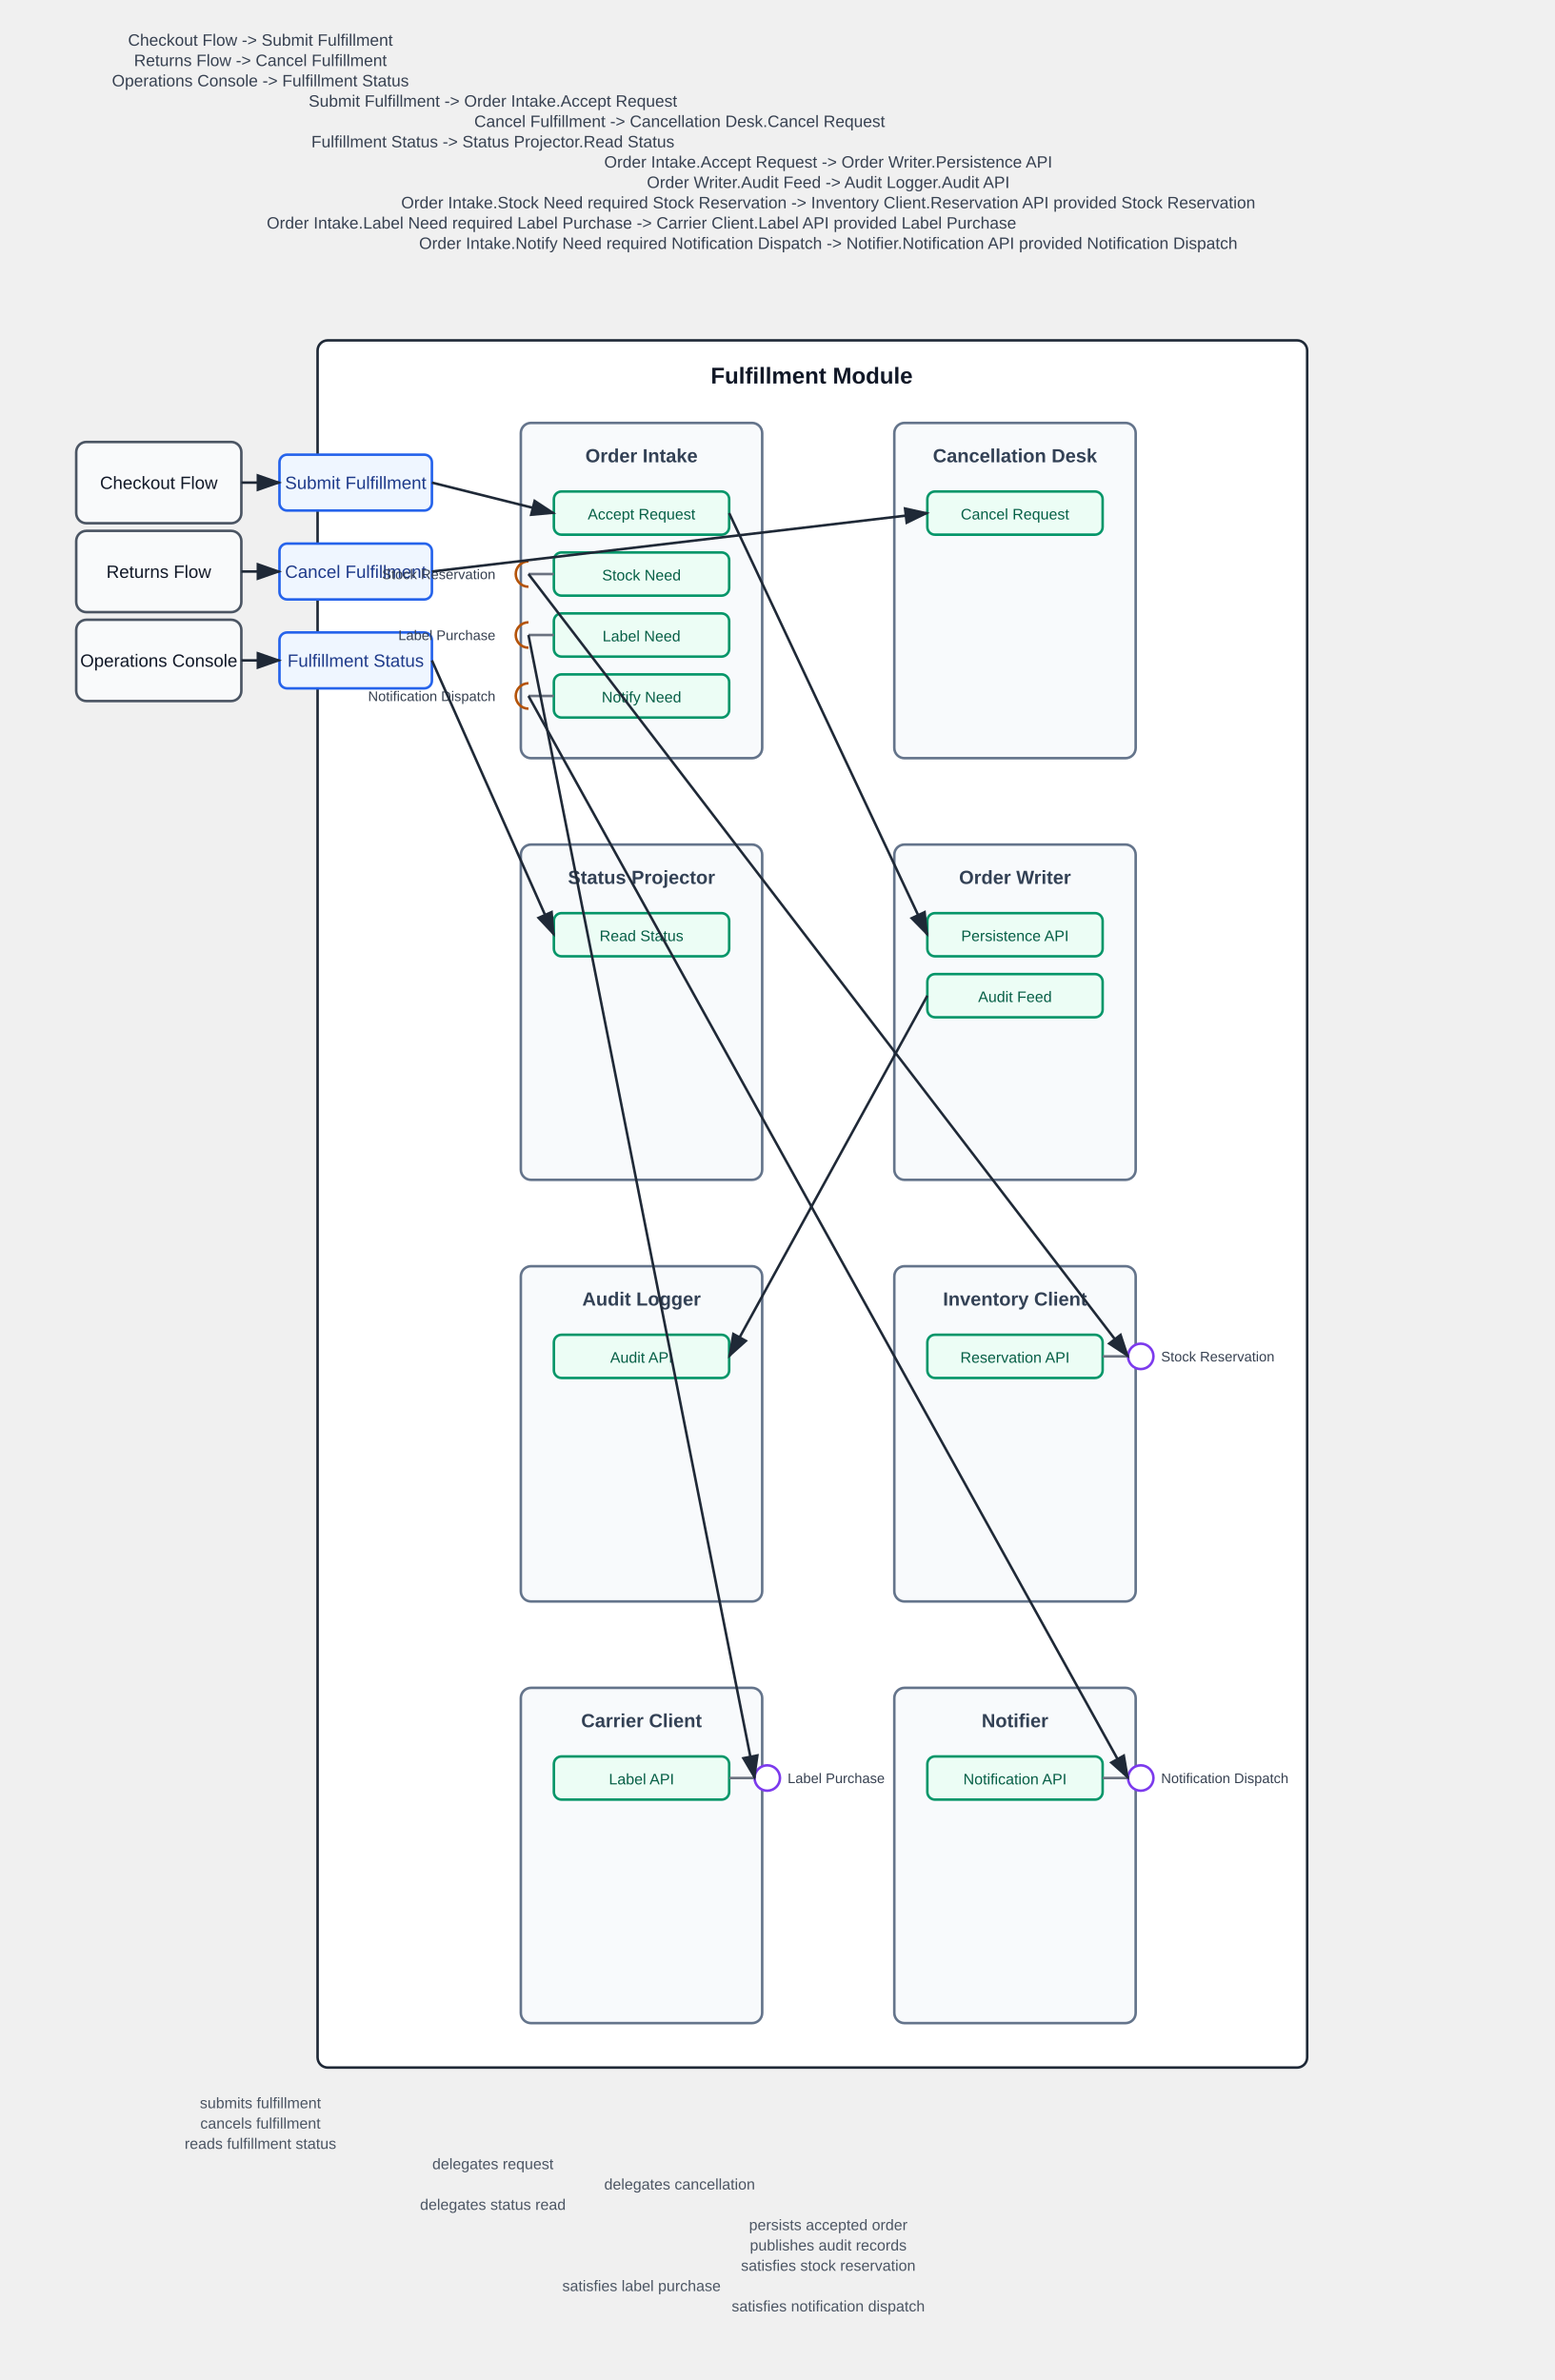
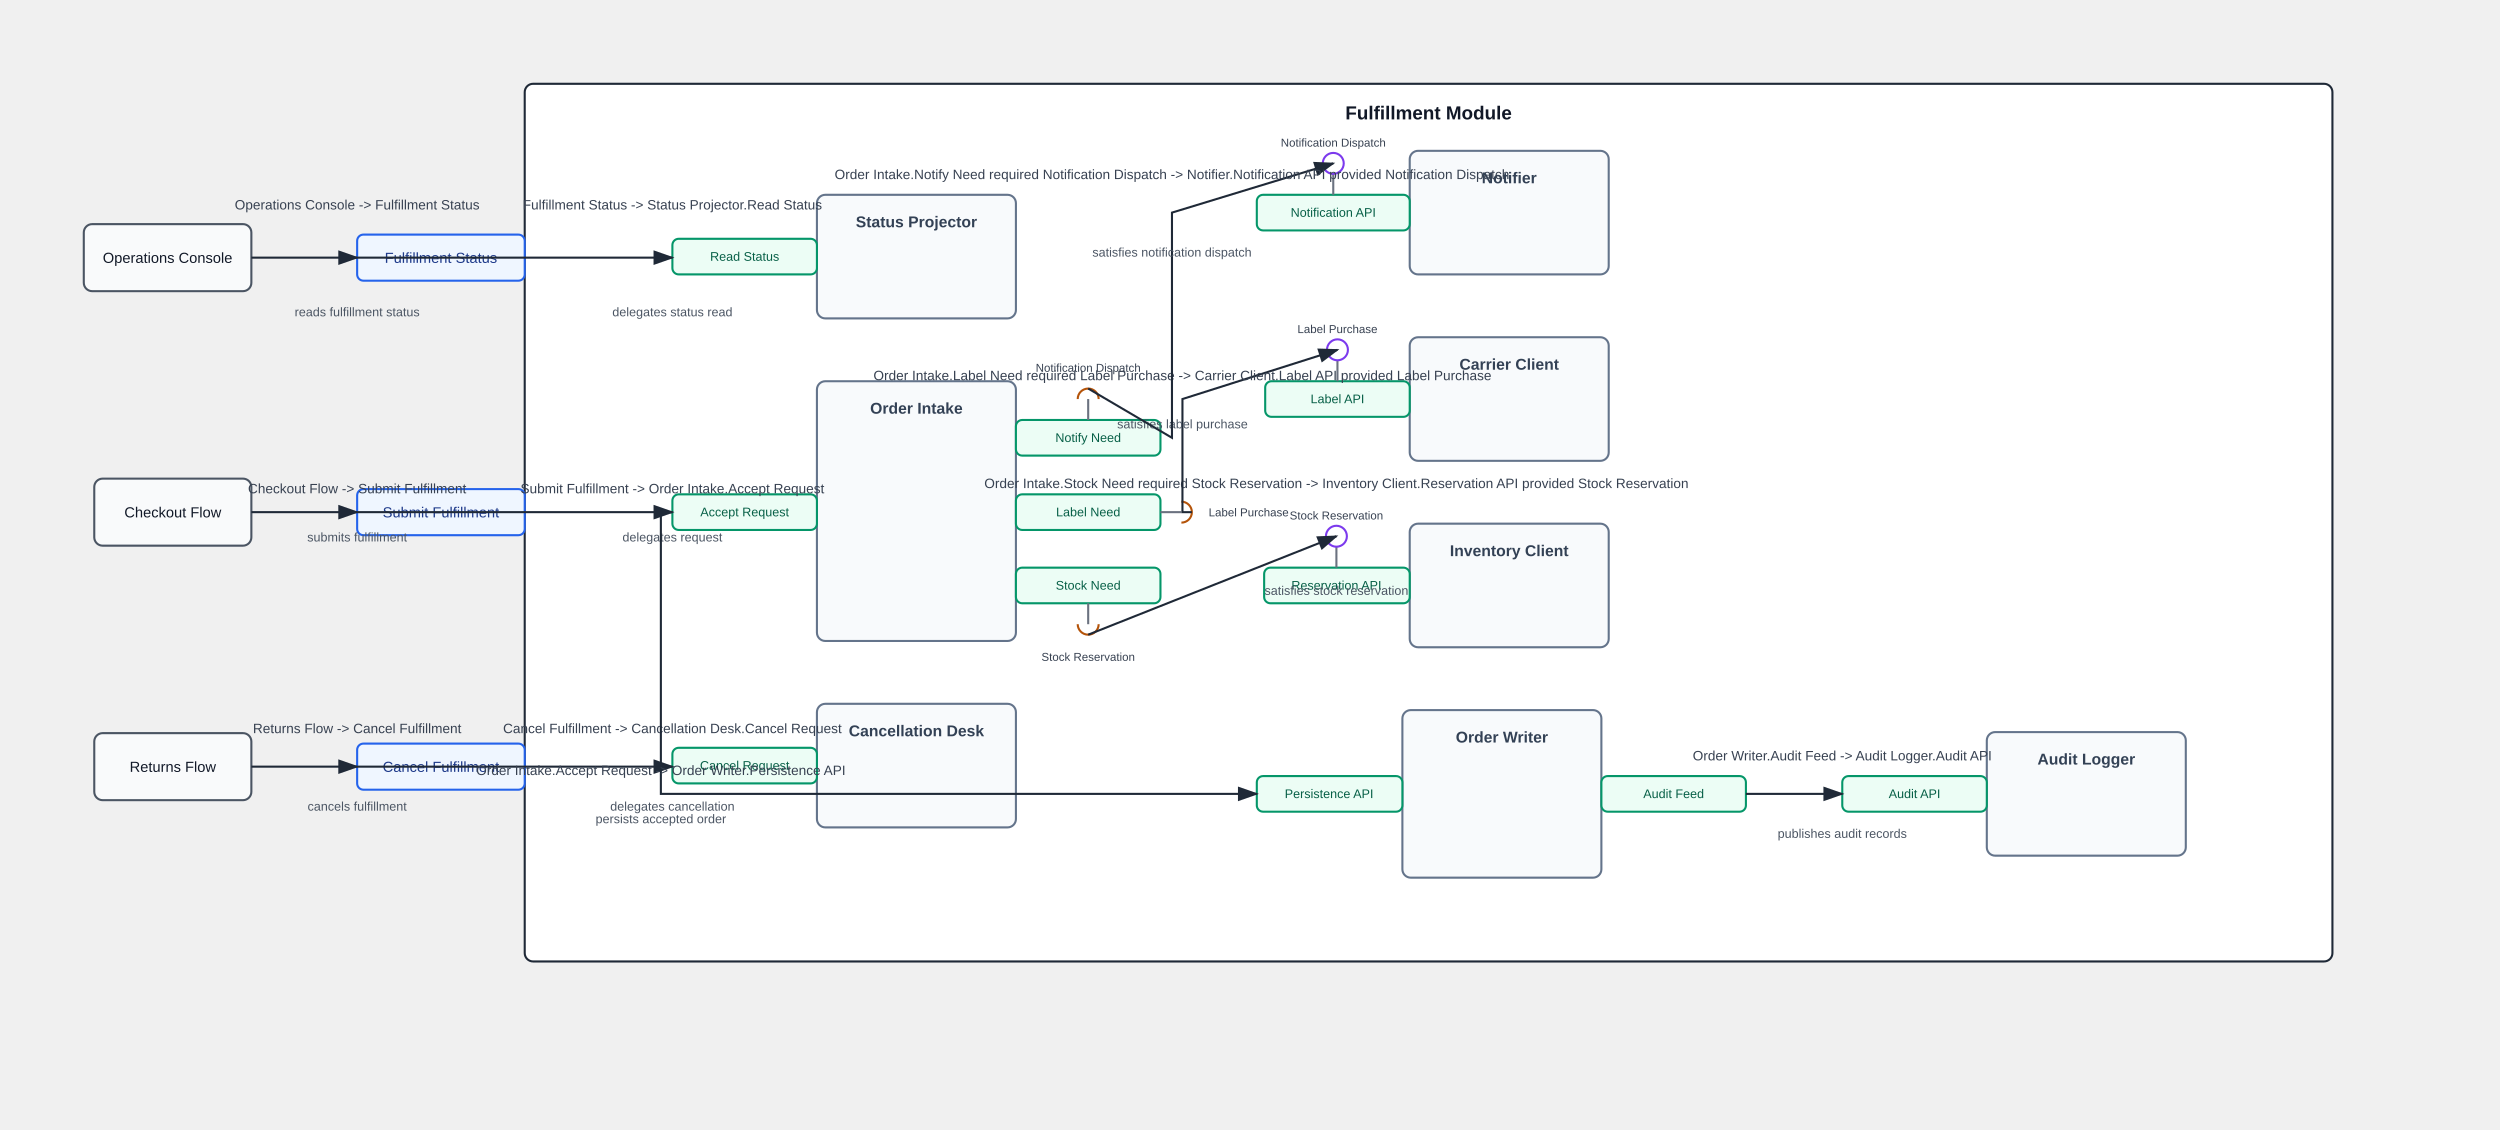
- <svg xmlns="http://www.w3.org/2000/svg" width="1224" height="1874" viewBox="0 0 1224 1874" role="img" aria-labelledby="title desc">
+ <svg xmlns="http://www.w3.org/2000/svg" width="2387" height="1078" viewBox="0 0 2387 1078" role="img" aria-labelledby="title desc">
  <defs>
    <marker id="arrowhead" markerWidth="10" markerHeight="7" refX="9" refY="3.5" orient="auto">
      <polygon points="0 0, 10 3.5, 0 7" fill="#1f2937" />
    </marker>
  </defs>
-   <rect x="250" y="268" width="779" height="1360" rx="8" fill="#ffffff" stroke="#1f2937" stroke-width="2" />
-   <text x="639" y="302" text-anchor="middle" font-family="Arial, sans-serif" font-size="18" font-weight="700" fill="#111827">Fulfillment Module</text>
-   <rect x="220" y="358" width="120" height="44" rx="6" fill="#eff6ff" stroke="#2563eb" stroke-width="2" />
-   <text x="280" y="385" text-anchor="middle" font-family="Arial, sans-serif" font-size="14" fill="#1e3a8a">Submit Fulfillment</text>
-   <rect x="220" y="428" width="120" height="44" rx="6" fill="#eff6ff" stroke="#2563eb" stroke-width="2" />
-   <text x="280" y="455" text-anchor="middle" font-family="Arial, sans-serif" font-size="14" fill="#1e3a8a">Cancel Fulfillment</text>
-   <rect x="220" y="498" width="120" height="44" rx="6" fill="#eff6ff" stroke="#2563eb" stroke-width="2" />
-   <text x="280" y="525" text-anchor="middle" font-family="Arial, sans-serif" font-size="14" fill="#1e3a8a">Fulfillment Status</text>
-   <rect x="410" y="333" width="190" height="264" rx="8" fill="#f8fafc" stroke="#64748b" stroke-width="2" />
-   <text x="505" y="364" text-anchor="middle" font-family="Arial, sans-serif" font-size="15" font-weight="700" fill="#334155">Order Intake</text>
-   <rect x="436" y="387" width="138" height="34" rx="6" fill="#ecfdf5" stroke="#059669" stroke-width="2" />
-   <text x="505" y="409" text-anchor="middle" font-family="Arial, sans-serif" font-size="12" fill="#065f46">Accept Request</text>
-   <rect x="436" y="435" width="138" height="34" rx="6" fill="#ecfdf5" stroke="#059669" stroke-width="2" />
-   <text x="505" y="457" text-anchor="middle" font-family="Arial, sans-serif" font-size="12" fill="#065f46">Stock Need</text>
-   <line x1="436" y1="452" x2="416" y2="452" stroke="#6b7280" stroke-width="2" />
-   <path data-interface-role="required" data-owner="order_intake" data-port="stock_need" data-interface="stock_reservation" d="M 416 442 A 10 10 0 0 0 416 462" fill="none" stroke="#b45309" stroke-width="2" />
-   <text x="390" y="456" text-anchor="end" font-family="Arial, sans-serif" font-size="11" fill="#374151">Stock Reservation</text>
-   <rect x="436" y="483" width="138" height="34" rx="6" fill="#ecfdf5" stroke="#059669" stroke-width="2" />
-   <text x="505" y="505" text-anchor="middle" font-family="Arial, sans-serif" font-size="12" fill="#065f46">Label Need</text>
-   <line x1="436" y1="500" x2="416" y2="500" stroke="#6b7280" stroke-width="2" />
-   <path data-interface-role="required" data-owner="order_intake" data-port="label_need" data-interface="label_purchase" d="M 416 490 A 10 10 0 0 0 416 510" fill="none" stroke="#b45309" stroke-width="2" />
-   <text x="390" y="504" text-anchor="end" font-family="Arial, sans-serif" font-size="11" fill="#374151">Label Purchase</text>
-   <rect x="436" y="531" width="138" height="34" rx="6" fill="#ecfdf5" stroke="#059669" stroke-width="2" />
-   <text x="505" y="553" text-anchor="middle" font-family="Arial, sans-serif" font-size="12" fill="#065f46">Notify Need</text>
-   <line x1="436" y1="548" x2="416" y2="548" stroke="#6b7280" stroke-width="2" />
-   <path data-interface-role="required" data-owner="order_intake" data-port="notify_need" data-interface="notification_dispatch" d="M 416 538 A 10 10 0 0 0 416 558" fill="none" stroke="#b45309" stroke-width="2" />
-   <text x="390" y="552" text-anchor="end" font-family="Arial, sans-serif" font-size="11" fill="#374151">Notification Dispatch</text>
-   <rect x="704" y="333" width="190" height="264" rx="8" fill="#f8fafc" stroke="#64748b" stroke-width="2" />
-   <text x="799" y="364" text-anchor="middle" font-family="Arial, sans-serif" font-size="15" font-weight="700" fill="#334155">Cancellation Desk</text>
-   <rect x="730" y="387" width="138" height="34" rx="6" fill="#ecfdf5" stroke="#059669" stroke-width="2" />
-   <text x="799" y="409" text-anchor="middle" font-family="Arial, sans-serif" font-size="12" fill="#065f46">Cancel Request</text>
-   <rect x="410" y="665" width="190" height="264" rx="8" fill="#f8fafc" stroke="#64748b" stroke-width="2" />
-   <text x="505" y="696" text-anchor="middle" font-family="Arial, sans-serif" font-size="15" font-weight="700" fill="#334155">Status Projector</text>
-   <rect x="436" y="719" width="138" height="34" rx="6" fill="#ecfdf5" stroke="#059669" stroke-width="2" />
-   <text x="505" y="741" text-anchor="middle" font-family="Arial, sans-serif" font-size="12" fill="#065f46">Read Status</text>
-   <rect x="704" y="665" width="190" height="264" rx="8" fill="#f8fafc" stroke="#64748b" stroke-width="2" />
-   <text x="799" y="696" text-anchor="middle" font-family="Arial, sans-serif" font-size="15" font-weight="700" fill="#334155">Order Writer</text>
-   <rect x="730" y="719" width="138" height="34" rx="6" fill="#ecfdf5" stroke="#059669" stroke-width="2" />
-   <text x="799" y="741" text-anchor="middle" font-family="Arial, sans-serif" font-size="12" fill="#065f46">Persistence API</text>
-   <rect x="730" y="767" width="138" height="34" rx="6" fill="#ecfdf5" stroke="#059669" stroke-width="2" />
-   <text x="799" y="789" text-anchor="middle" font-family="Arial, sans-serif" font-size="12" fill="#065f46">Audit Feed</text>
-   <rect x="410" y="997" width="190" height="264" rx="8" fill="#f8fafc" stroke="#64748b" stroke-width="2" />
-   <text x="505" y="1028" text-anchor="middle" font-family="Arial, sans-serif" font-size="15" font-weight="700" fill="#334155">Audit Logger</text>
-   <rect x="436" y="1051" width="138" height="34" rx="6" fill="#ecfdf5" stroke="#059669" stroke-width="2" />
-   <text x="505" y="1073" text-anchor="middle" font-family="Arial, sans-serif" font-size="12" fill="#065f46">Audit API</text>
-   <rect x="704" y="997" width="190" height="264" rx="8" fill="#f8fafc" stroke="#64748b" stroke-width="2" />
-   <text x="799" y="1028" text-anchor="middle" font-family="Arial, sans-serif" font-size="15" font-weight="700" fill="#334155">Inventory Client</text>
-   <rect x="730" y="1051" width="138" height="34" rx="6" fill="#ecfdf5" stroke="#059669" stroke-width="2" />
-   <text x="799" y="1073" text-anchor="middle" font-family="Arial, sans-serif" font-size="12" fill="#065f46">Reservation API</text>
-   <line x1="868" y1="1068" x2="888" y2="1068" stroke="#6b7280" stroke-width="2" />
-   <circle data-interface-role="provided" data-owner="inventory_client" data-port="reservation_api" data-interface="stock_reservation" cx="898" cy="1068" r="10" fill="#ffffff" stroke="#7c3aed" stroke-width="2" />
-   <text x="914" y="1072" text-anchor="start" font-family="Arial, sans-serif" font-size="11" fill="#374151">Stock Reservation</text>
-   <rect x="410" y="1329" width="190" height="264" rx="8" fill="#f8fafc" stroke="#64748b" stroke-width="2" />
-   <text x="505" y="1360" text-anchor="middle" font-family="Arial, sans-serif" font-size="15" font-weight="700" fill="#334155">Carrier Client</text>
-   <rect x="436" y="1383" width="138" height="34" rx="6" fill="#ecfdf5" stroke="#059669" stroke-width="2" />
-   <text x="505" y="1405" text-anchor="middle" font-family="Arial, sans-serif" font-size="12" fill="#065f46">Label API</text>
-   <line x1="574" y1="1400" x2="594" y2="1400" stroke="#6b7280" stroke-width="2" />
-   <circle data-interface-role="provided" data-owner="carrier_client" data-port="label_api" data-interface="label_purchase" cx="604" cy="1400" r="10" fill="#ffffff" stroke="#7c3aed" stroke-width="2" />
-   <text x="620" y="1404" text-anchor="start" font-family="Arial, sans-serif" font-size="11" fill="#374151">Label Purchase</text>
-   <rect x="704" y="1329" width="190" height="264" rx="8" fill="#f8fafc" stroke="#64748b" stroke-width="2" />
-   <text x="799" y="1360" text-anchor="middle" font-family="Arial, sans-serif" font-size="15" font-weight="700" fill="#334155">Notifier</text>
-   <rect x="730" y="1383" width="138" height="34" rx="6" fill="#ecfdf5" stroke="#059669" stroke-width="2" />
-   <text x="799" y="1405" text-anchor="middle" font-family="Arial, sans-serif" font-size="12" fill="#065f46">Notification API</text>
-   <line x1="868" y1="1400" x2="888" y2="1400" stroke="#6b7280" stroke-width="2" />
-   <circle data-interface-role="provided" data-owner="notifier" data-port="notification_api" data-interface="notification_dispatch" cx="898" cy="1400" r="10" fill="#ffffff" stroke="#7c3aed" stroke-width="2" />
-   <text x="914" y="1404" text-anchor="start" font-family="Arial, sans-serif" font-size="11" fill="#374151">Notification Dispatch</text>
-   <rect x="60" y="348" width="130" height="64" rx="8" fill="#f9fafb" stroke="#4b5563" stroke-width="2" />
-   <text x="125" y="385" text-anchor="middle" font-family="Arial, sans-serif" font-size="14" fill="#111827">Checkout Flow</text>
-   <rect x="60" y="418" width="130" height="64" rx="8" fill="#f9fafb" stroke="#4b5563" stroke-width="2" />
-   <text x="125" y="455" text-anchor="middle" font-family="Arial, sans-serif" font-size="14" fill="#111827">Returns Flow</text>
-   <rect x="60" y="488" width="130" height="64" rx="8" fill="#f9fafb" stroke="#4b5563" stroke-width="2" />
-   <text x="125" y="525" text-anchor="middle" font-family="Arial, sans-serif" font-size="14" fill="#111827">Operations Console</text>
-   <line x1="190" y1="380" x2="220" y2="380" stroke="#1f2937" stroke-width="2" marker-end="url(#arrowhead)" />
-   <text x="205" y="36" text-anchor="middle" font-family="Arial, sans-serif" font-size="13" fill="#374151">Checkout Flow -&gt; Submit Fulfillment</text>
-   <text x="205" y="1660" text-anchor="middle" font-family="Arial, sans-serif" font-size="12" fill="#4b5563">submits fulfillment</text>
-   <line x1="190" y1="450" x2="220" y2="450" stroke="#1f2937" stroke-width="2" marker-end="url(#arrowhead)" />
-   <text x="205" y="52" text-anchor="middle" font-family="Arial, sans-serif" font-size="13" fill="#374151">Returns Flow -&gt; Cancel Fulfillment</text>
-   <text x="205" y="1676" text-anchor="middle" font-family="Arial, sans-serif" font-size="12" fill="#4b5563">cancels fulfillment</text>
-   <line x1="190" y1="520" x2="220" y2="520" stroke="#1f2937" stroke-width="2" marker-end="url(#arrowhead)" />
-   <text x="205" y="68" text-anchor="middle" font-family="Arial, sans-serif" font-size="13" fill="#374151">Operations Console -&gt; Fulfillment Status</text>
-   <text x="205" y="1692" text-anchor="middle" font-family="Arial, sans-serif" font-size="12" fill="#4b5563">reads fulfillment status</text>
-   <line x1="340" y1="380" x2="436" y2="404" stroke="#1f2937" stroke-width="2" marker-end="url(#arrowhead)" />
-   <text x="388" y="84" text-anchor="middle" font-family="Arial, sans-serif" font-size="13" fill="#374151">Submit Fulfillment -&gt; Order Intake.Accept Request</text>
-   <text x="388" y="1708" text-anchor="middle" font-family="Arial, sans-serif" font-size="12" fill="#4b5563">delegates request</text>
-   <line x1="340" y1="450" x2="730" y2="404" stroke="#1f2937" stroke-width="2" marker-end="url(#arrowhead)" />
-   <text x="535" y="100" text-anchor="middle" font-family="Arial, sans-serif" font-size="13" fill="#374151">Cancel Fulfillment -&gt; Cancellation Desk.Cancel Request</text>
-   <text x="535" y="1724" text-anchor="middle" font-family="Arial, sans-serif" font-size="12" fill="#4b5563">delegates cancellation</text>
-   <line x1="340" y1="520" x2="436" y2="736" stroke="#1f2937" stroke-width="2" marker-end="url(#arrowhead)" />
-   <text x="388" y="116" text-anchor="middle" font-family="Arial, sans-serif" font-size="13" fill="#374151">Fulfillment Status -&gt; Status Projector.Read Status</text>
-   <text x="388" y="1740" text-anchor="middle" font-family="Arial, sans-serif" font-size="12" fill="#4b5563">delegates status read</text>
-   <line x1="574" y1="404" x2="730" y2="736" stroke="#1f2937" stroke-width="2" marker-end="url(#arrowhead)" />
-   <text x="652" y="132" text-anchor="middle" font-family="Arial, sans-serif" font-size="13" fill="#374151">Order Intake.Accept Request -&gt; Order Writer.Persistence API</text>
-   <text x="652" y="1756" text-anchor="middle" font-family="Arial, sans-serif" font-size="12" fill="#4b5563">persists accepted order</text>
-   <line x1="730" y1="784" x2="574" y2="1068" stroke="#1f2937" stroke-width="2" marker-end="url(#arrowhead)" />
-   <text x="652" y="148" text-anchor="middle" font-family="Arial, sans-serif" font-size="13" fill="#374151">Order Writer.Audit Feed -&gt; Audit Logger.Audit API</text>
-   <text x="652" y="1772" text-anchor="middle" font-family="Arial, sans-serif" font-size="12" fill="#4b5563">publishes audit records</text>
-   <line x1="416" y1="452" x2="888" y2="1068" stroke="#1f2937" stroke-width="2" marker-end="url(#arrowhead)" />
-   <text x="652" y="164" text-anchor="middle" font-family="Arial, sans-serif" font-size="13" fill="#374151">Order Intake.Stock Need required Stock Reservation -&gt; Inventory Client.Reservation API provided Stock Reservation</text>
-   <text x="652" y="1788" text-anchor="middle" font-family="Arial, sans-serif" font-size="12" fill="#4b5563">satisfies stock reservation</text>
-   <line x1="416" y1="500" x2="594" y2="1400" stroke="#1f2937" stroke-width="2" marker-end="url(#arrowhead)" />
-   <text x="505" y="180" text-anchor="middle" font-family="Arial, sans-serif" font-size="13" fill="#374151">Order Intake.Label Need required Label Purchase -&gt; Carrier Client.Label API provided Label Purchase</text>
-   <text x="505" y="1804" text-anchor="middle" font-family="Arial, sans-serif" font-size="12" fill="#4b5563">satisfies label purchase</text>
-   <line x1="416" y1="548" x2="888" y2="1400" stroke="#1f2937" stroke-width="2" marker-end="url(#arrowhead)" />
-   <text x="652" y="196" text-anchor="middle" font-family="Arial, sans-serif" font-size="13" fill="#374151">Order Intake.Notify Need required Notification Dispatch -&gt; Notifier.Notification API provided Notification Dispatch</text>
-   <text x="652" y="1820" text-anchor="middle" font-family="Arial, sans-serif" font-size="12" fill="#4b5563">satisfies notification dispatch</text>
+   <rect data-node-kind="component" data-node-key="component:fulfillment_module" data-node-parent="root" x="501" y="80" width="1726" height="838" rx="8" fill="#ffffff" stroke="#1f2937" stroke-width="2" />
+   <text data-label-for="component:fulfillment_module" x="1364" y="114" text-anchor="middle" font-family="Arial, sans-serif" font-size="18" font-weight="700" fill="#111827">Fulfillment Module</text>
+   <rect data-node-kind="component_port" data-node-key="component_port:submit_fulfillment" data-node-parent="component:fulfillment_module" x="341" y="467" width="160" height="44" rx="6" fill="#eff6ff" stroke="#2563eb" stroke-width="2" />
+   <text data-label-for="component_port:submit_fulfillment" x="421" y="494" text-anchor="middle" font-family="Arial, sans-serif" font-size="14" fill="#1e3a8a">Submit Fulfillment</text>
+   <rect data-node-kind="component_port" data-node-key="component_port:cancel_fulfillment" data-node-parent="component:fulfillment_module" x="341" y="710" width="160" height="44" rx="6" fill="#eff6ff" stroke="#2563eb" stroke-width="2" />
+   <text data-label-for="component_port:cancel_fulfillment" x="421" y="737" text-anchor="middle" font-family="Arial, sans-serif" font-size="14" fill="#1e3a8a">Cancel Fulfillment</text>
+   <rect data-node-kind="component_port" data-node-key="component_port:fulfillment_status" data-node-parent="component:fulfillment_module" x="341" y="224" width="160" height="44" rx="6" fill="#eff6ff" stroke="#2563eb" stroke-width="2" />
+   <text data-label-for="component_port:fulfillment_status" x="421" y="251" text-anchor="middle" font-family="Arial, sans-serif" font-size="14" fill="#1e3a8a">Fulfillment Status</text>
+   <rect data-node-kind="part" data-node-key="part:order_intake" data-node-parent="component:fulfillment_module" x="780" y="364" width="190" height="248" rx="8" fill="#f8fafc" stroke="#64748b" stroke-width="2" />
+   <text data-label-for="part:order_intake" x="875" y="395" text-anchor="middle" font-family="Arial, sans-serif" font-size="15" font-weight="700" fill="#334155">Order Intake</text>
+   <rect data-node-kind="part_port" data-node-key="part_port:order_intake.accept_request" data-node-parent="part:order_intake" x="642" y="472" width="138" height="34" rx="6" fill="#ecfdf5" stroke="#059669" stroke-width="2" />
+   <text data-label-for="part_port:order_intake.accept_request" x="711" y="493" text-anchor="middle" font-family="Arial, sans-serif" font-size="12" fill="#065f46">Accept Request</text>
+   <rect data-node-kind="part_port" data-node-key="part_port:order_intake.stock_need" data-node-parent="part:order_intake" x="970" y="542" width="138" height="34" rx="6" fill="#ecfdf5" stroke="#059669" stroke-width="2" />
+   <text data-label-for="part_port:order_intake.stock_need" x="1039" y="563" text-anchor="middle" font-family="Arial, sans-serif" font-size="12" fill="#065f46">Stock Need</text>
+   <line x1="1039" y1="576" x2="1039" y2="596" stroke="#6b7280" stroke-width="2" />
+   <path data-interface-role="required" data-owner="order_intake" data-port="stock_need" data-interface="stock_reservation" data-symbol-cx="1039" data-symbol-cy="606" d="M 1029 596 A 10 10 0 0 0 1049 596" fill="none" stroke="#b45309" stroke-width="2" />
+   <text x="1039" y="631" text-anchor="middle" font-family="Arial, sans-serif" font-size="11" fill="#374151">Stock Reservation</text>
+   <rect data-node-kind="part_port" data-node-key="part_port:order_intake.label_need" data-node-parent="part:order_intake" x="970" y="472" width="138" height="34" rx="6" fill="#ecfdf5" stroke="#059669" stroke-width="2" />
+   <text data-label-for="part_port:order_intake.label_need" x="1039" y="493" text-anchor="middle" font-family="Arial, sans-serif" font-size="12" fill="#065f46">Label Need</text>
+   <line x1="1108" y1="489" x2="1128" y2="489" stroke="#6b7280" stroke-width="2" />
+   <path data-interface-role="required" data-owner="order_intake" data-port="label_need" data-interface="label_purchase" data-symbol-cx="1138" data-symbol-cy="489" d="M 1128 479 A 10 10 0 0 1 1128 499" fill="none" stroke="#b45309" stroke-width="2" />
+   <text x="1154" y="493" text-anchor="start" font-family="Arial, sans-serif" font-size="11" fill="#374151">Label Purchase</text>
+   <rect data-node-kind="part_port" data-node-key="part_port:order_intake.notify_need" data-node-parent="part:order_intake" x="970" y="401" width="138" height="34" rx="6" fill="#ecfdf5" stroke="#059669" stroke-width="2" />
+   <text data-label-for="part_port:order_intake.notify_need" x="1039" y="422" text-anchor="middle" font-family="Arial, sans-serif" font-size="12" fill="#065f46">Notify Need</text>
+   <line x1="1039" y1="401" x2="1039" y2="381" stroke="#6b7280" stroke-width="2" />
+   <path data-interface-role="required" data-owner="order_intake" data-port="notify_need" data-interface="notification_dispatch" data-symbol-cx="1039" data-symbol-cy="371" d="M 1029 381 A 10 10 0 0 1 1049 381" fill="none" stroke="#b45309" stroke-width="2" />
+   <text x="1039" y="355" text-anchor="middle" font-family="Arial, sans-serif" font-size="11" fill="#374151">Notification Dispatch</text>
+   <rect data-node-kind="part" data-node-key="part:cancellation_desk" data-node-parent="component:fulfillment_module" x="780" y="672" width="190" height="118" rx="8" fill="#f8fafc" stroke="#64748b" stroke-width="2" />
+   <text data-label-for="part:cancellation_desk" x="875" y="703" text-anchor="middle" font-family="Arial, sans-serif" font-size="15" font-weight="700" fill="#334155">Cancellation Desk</text>
+   <rect data-node-kind="part_port" data-node-key="part_port:cancellation_desk.cancel_request" data-node-parent="part:cancellation_desk" x="642" y="714" width="138" height="34" rx="6" fill="#ecfdf5" stroke="#059669" stroke-width="2" />
+   <text data-label-for="part_port:cancellation_desk.cancel_request" x="711" y="735" text-anchor="middle" font-family="Arial, sans-serif" font-size="12" fill="#065f46">Cancel Request</text>
+   <rect data-node-kind="part" data-node-key="part:status_projector" data-node-parent="component:fulfillment_module" x="780" y="186" width="190" height="118" rx="8" fill="#f8fafc" stroke="#64748b" stroke-width="2" />
+   <text data-label-for="part:status_projector" x="875" y="217" text-anchor="middle" font-family="Arial, sans-serif" font-size="15" font-weight="700" fill="#334155">Status Projector</text>
+   <rect data-node-kind="part_port" data-node-key="part_port:status_projector.read_status" data-node-parent="part:status_projector" x="642" y="228" width="138" height="34" rx="6" fill="#ecfdf5" stroke="#059669" stroke-width="2" />
+   <text data-label-for="part_port:status_projector.read_status" x="711" y="249" text-anchor="middle" font-family="Arial, sans-serif" font-size="12" fill="#065f46">Read Status</text>
+   <rect data-node-kind="part" data-node-key="part:order_writer" data-node-parent="component:fulfillment_module" x="1339" y="678" width="190" height="160" rx="8" fill="#f8fafc" stroke="#64748b" stroke-width="2" />
+   <text data-label-for="part:order_writer" x="1434" y="709" text-anchor="middle" font-family="Arial, sans-serif" font-size="15" font-weight="700" fill="#334155">Order Writer</text>
+   <rect data-node-kind="part_port" data-node-key="part_port:order_writer.persistence_api" data-node-parent="part:order_writer" x="1200" y="741" width="139" height="34" rx="6" fill="#ecfdf5" stroke="#059669" stroke-width="2" />
+   <text data-label-for="part_port:order_writer.persistence_api" x="1269" y="762" text-anchor="middle" font-family="Arial, sans-serif" font-size="12" fill="#065f46">Persistence API</text>
+   <rect data-node-kind="part_port" data-node-key="part_port:order_writer.audit_feed" data-node-parent="part:order_writer" x="1529" y="741" width="138" height="34" rx="6" fill="#ecfdf5" stroke="#059669" stroke-width="2" />
+   <text data-label-for="part_port:order_writer.audit_feed" x="1598" y="762" text-anchor="middle" font-family="Arial, sans-serif" font-size="12" fill="#065f46">Audit Feed</text>
+   <rect data-node-kind="part" data-node-key="part:audit_logger" data-node-parent="component:fulfillment_module" x="1897" y="699" width="190" height="118" rx="8" fill="#f8fafc" stroke="#64748b" stroke-width="2" />
+   <text data-label-for="part:audit_logger" x="1992" y="730" text-anchor="middle" font-family="Arial, sans-serif" font-size="15" font-weight="700" fill="#334155">Audit Logger</text>
+   <rect data-node-kind="part_port" data-node-key="part_port:audit_logger.audit_api" data-node-parent="part:audit_logger" x="1759" y="741" width="138" height="34" rx="6" fill="#ecfdf5" stroke="#059669" stroke-width="2" />
+   <text data-label-for="part_port:audit_logger.audit_api" x="1828" y="762" text-anchor="middle" font-family="Arial, sans-serif" font-size="12" fill="#065f46">Audit API</text>
+   <rect data-node-kind="part" data-node-key="part:inventory_client" data-node-parent="component:fulfillment_module" x="1346" y="500" width="190" height="118" rx="8" fill="#f8fafc" stroke="#64748b" stroke-width="2" />
+   <text data-label-for="part:inventory_client" x="1441" y="531" text-anchor="middle" font-family="Arial, sans-serif" font-size="15" font-weight="700" fill="#334155">Inventory Client</text>
+   <rect data-node-kind="part_port" data-node-key="part_port:inventory_client.reservation_api" data-node-parent="part:inventory_client" x="1207" y="542" width="139" height="34" rx="6" fill="#ecfdf5" stroke="#059669" stroke-width="2" />
+   <text data-label-for="part_port:inventory_client.reservation_api" x="1276" y="563" text-anchor="middle" font-family="Arial, sans-serif" font-size="12" fill="#065f46">Reservation API</text>
+   <line x1="1276" y1="542" x2="1276" y2="522" stroke="#6b7280" stroke-width="2" />
+   <circle data-interface-role="provided" data-owner="inventory_client" data-port="reservation_api" data-interface="stock_reservation" data-symbol-cx="1276" data-symbol-cy="512" cx="1276" cy="512" r="10" fill="#ffffff" stroke="#7c3aed" stroke-width="2" />
+   <text x="1276" y="496" text-anchor="middle" font-family="Arial, sans-serif" font-size="11" fill="#374151">Stock Reservation</text>
+   <rect data-node-kind="part" data-node-key="part:carrier_client" data-node-parent="component:fulfillment_module" x="1346" y="322" width="190" height="118" rx="8" fill="#f8fafc" stroke="#64748b" stroke-width="2" />
+   <text data-label-for="part:carrier_client" x="1441" y="353" text-anchor="middle" font-family="Arial, sans-serif" font-size="15" font-weight="700" fill="#334155">Carrier Client</text>
+   <rect data-node-kind="part_port" data-node-key="part_port:carrier_client.label_api" data-node-parent="part:carrier_client" x="1208" y="364" width="138" height="34" rx="6" fill="#ecfdf5" stroke="#059669" stroke-width="2" />
+   <text data-label-for="part_port:carrier_client.label_api" x="1277" y="385" text-anchor="middle" font-family="Arial, sans-serif" font-size="12" fill="#065f46">Label API</text>
+   <line x1="1277" y1="364" x2="1277" y2="344" stroke="#6b7280" stroke-width="2" />
+   <circle data-interface-role="provided" data-owner="carrier_client" data-port="label_api" data-interface="label_purchase" data-symbol-cx="1277" data-symbol-cy="334" cx="1277" cy="334" r="10" fill="#ffffff" stroke="#7c3aed" stroke-width="2" />
+   <text x="1277" y="318" text-anchor="middle" font-family="Arial, sans-serif" font-size="11" fill="#374151">Label Purchase</text>
+   <rect data-node-kind="part" data-node-key="part:notifier" data-node-parent="component:fulfillment_module" x="1346" y="144" width="190" height="118" rx="8" fill="#f8fafc" stroke="#64748b" stroke-width="2" />
+   <text data-label-for="part:notifier" x="1441" y="175" text-anchor="middle" font-family="Arial, sans-serif" font-size="15" font-weight="700" fill="#334155">Notifier</text>
+   <rect data-node-kind="part_port" data-node-key="part_port:notifier.notification_api" data-node-parent="part:notifier" x="1200" y="186" width="146" height="34" rx="6" fill="#ecfdf5" stroke="#059669" stroke-width="2" />
+   <text data-label-for="part_port:notifier.notification_api" x="1273" y="207" text-anchor="middle" font-family="Arial, sans-serif" font-size="12" fill="#065f46">Notification API</text>
+   <line x1="1273" y1="186" x2="1273" y2="166" stroke="#6b7280" stroke-width="2" />
+   <circle data-interface-role="provided" data-owner="notifier" data-port="notification_api" data-interface="notification_dispatch" data-symbol-cx="1273" data-symbol-cy="156" cx="1273" cy="156" r="10" fill="#ffffff" stroke="#7c3aed" stroke-width="2" />
+   <text x="1273" y="140" text-anchor="middle" font-family="Arial, sans-serif" font-size="11" fill="#374151">Notification Dispatch</text>
+   <rect data-node-kind="external" data-node-key="external:checkout_flow" data-node-parent="root" x="90" y="457" width="150" height="64" rx="8" fill="#f9fafb" stroke="#4b5563" stroke-width="2" />
+   <text data-label-for="external:checkout_flow" x="165" y="494" text-anchor="middle" font-family="Arial, sans-serif" font-size="14" fill="#111827">Checkout Flow</text>
+   <rect data-node-kind="external" data-node-key="external:returns_flow" data-node-parent="root" x="90" y="700" width="150" height="64" rx="8" fill="#f9fafb" stroke="#4b5563" stroke-width="2" />
+   <text data-label-for="external:returns_flow" x="165" y="737" text-anchor="middle" font-family="Arial, sans-serif" font-size="14" fill="#111827">Returns Flow</text>
+   <rect data-node-kind="external" data-node-key="external:operations_console" data-node-parent="root" x="80" y="214" width="160" height="64" rx="8" fill="#f9fafb" stroke="#4b5563" stroke-width="2" />
+   <text data-label-for="external:operations_console" x="160" y="251" text-anchor="middle" font-family="Arial, sans-serif" font-size="14" fill="#111827">Operations Console</text>
+   <polyline data-connector="checkout_submits_fulfillment" points="240,489 341,489" fill="none" stroke="#1f2937" stroke-width="2" marker-end="url(#arrowhead)" />
+   <text x="341" y="471" text-anchor="middle" font-family="Arial, sans-serif" font-size="13" fill="#374151">Checkout Flow -&gt; Submit Fulfillment</text>
+   <text x="341" y="517" text-anchor="middle" font-family="Arial, sans-serif" font-size="12" fill="#4b5563">submits fulfillment</text>
+   <polyline data-connector="returns_cancel_fulfillment" points="240,732 341,732" fill="none" stroke="#1f2937" stroke-width="2" marker-end="url(#arrowhead)" />
+   <text x="341" y="700" text-anchor="middle" font-family="Arial, sans-serif" font-size="13" fill="#374151">Returns Flow -&gt; Cancel Fulfillment</text>
+   <text x="341" y="774" text-anchor="middle" font-family="Arial, sans-serif" font-size="12" fill="#4b5563">cancels fulfillment</text>
+   <polyline data-connector="operations_reads_status" points="240,246 341,246" fill="none" stroke="#1f2937" stroke-width="2" marker-end="url(#arrowhead)" />
+   <text x="341" y="200" text-anchor="middle" font-family="Arial, sans-serif" font-size="13" fill="#374151">Operations Console -&gt; Fulfillment Status</text>
+   <text x="341" y="302" text-anchor="middle" font-family="Arial, sans-serif" font-size="12" fill="#4b5563">reads fulfillment status</text>
+   <polyline data-connector="submit_fulfillment_delegates_to_intake" points="341,489 642,489" fill="none" stroke="#1f2937" stroke-width="2" marker-end="url(#arrowhead)" />
+   <text x="642" y="471" text-anchor="middle" font-family="Arial, sans-serif" font-size="13" fill="#374151">Submit Fulfillment -&gt; Order Intake.Accept Request</text>
+   <text x="642" y="517" text-anchor="middle" font-family="Arial, sans-serif" font-size="12" fill="#4b5563">delegates request</text>
+   <polyline data-connector="cancel_fulfillment_delegates_to_cancellation" points="341,732 642,732" fill="none" stroke="#1f2937" stroke-width="2" marker-end="url(#arrowhead)" />
+   <text x="642" y="700" text-anchor="middle" font-family="Arial, sans-serif" font-size="13" fill="#374151">Cancel Fulfillment -&gt; Cancellation Desk.Cancel Request</text>
+   <text x="642" y="774" text-anchor="middle" font-family="Arial, sans-serif" font-size="12" fill="#4b5563">delegates cancellation</text>
+   <polyline data-connector="status_delegates_to_projector" points="341,246 642,246" fill="none" stroke="#1f2937" stroke-width="2" marker-end="url(#arrowhead)" />
+   <text x="642" y="200" text-anchor="middle" font-family="Arial, sans-serif" font-size="13" fill="#374151">Fulfillment Status -&gt; Status Projector.Read Status</text>
+   <text x="642" y="302" text-anchor="middle" font-family="Arial, sans-serif" font-size="12" fill="#4b5563">delegates status read</text>
+   <polyline data-connector="intake_persists_order" points="642,489 631,489 631,758 1200,758" fill="none" stroke="#1f2937" stroke-width="2" marker-end="url(#arrowhead)" />
+   <text x="631" y="740" text-anchor="middle" font-family="Arial, sans-serif" font-size="13" fill="#374151">Order Intake.Accept Request -&gt; Order Writer.Persistence API</text>
+   <text x="631" y="786" text-anchor="middle" font-family="Arial, sans-serif" font-size="12" fill="#4b5563">persists accepted order</text>
+   <polyline data-connector="writer_publishes_audit" points="1667,758 1759,758" fill="none" stroke="#1f2937" stroke-width="2" marker-end="url(#arrowhead)" />
+   <text x="1759" y="726" text-anchor="middle" font-family="Arial, sans-serif" font-size="13" fill="#374151">Order Writer.Audit Feed -&gt; Audit Logger.Audit API</text>
+   <text x="1759" y="800" text-anchor="middle" font-family="Arial, sans-serif" font-size="12" fill="#4b5563">publishes audit records</text>
+   <polyline data-connector="intake_uses_inventory_reservation" points="1039,606 1276,512" fill="none" stroke="#1f2937" stroke-width="2" marker-end="url(#arrowhead)" />
+   <text x="1276" y="466" text-anchor="middle" font-family="Arial, sans-serif" font-size="13" fill="#374151">Order Intake.Stock Need required Stock Reservation -&gt; Inventory Client.Reservation API provided Stock Reservation</text>
+   <text x="1276" y="568" text-anchor="middle" font-family="Arial, sans-serif" font-size="12" fill="#4b5563">satisfies stock reservation</text>
+   <polyline data-connector="intake_uses_carrier_label" points="1138,489 1129,489 1129,381 1277,334" fill="none" stroke="#1f2937" stroke-width="2" marker-end="url(#arrowhead)" />
+   <text x="1129" y="363" text-anchor="middle" font-family="Arial, sans-serif" font-size="13" fill="#374151">Order Intake.Label Need required Label Purchase -&gt; Carrier Client.Label API provided Label Purchase</text>
+   <text x="1129" y="409" text-anchor="middle" font-family="Arial, sans-serif" font-size="12" fill="#4b5563">satisfies label purchase</text>
+   <polyline data-connector="intake_uses_notification_dispatch" points="1039,371 1119,418 1119,203 1273,156" fill="none" stroke="#1f2937" stroke-width="2" marker-end="url(#arrowhead)" />
+   <text x="1119" y="171" text-anchor="middle" font-family="Arial, sans-serif" font-size="13" fill="#374151">Order Intake.Notify Need required Notification Dispatch -&gt; Notifier.Notification API provided Notification Dispatch</text>
+   <text x="1119" y="245" text-anchor="middle" font-family="Arial, sans-serif" font-size="12" fill="#4b5563">satisfies notification dispatch</text>
</svg>
